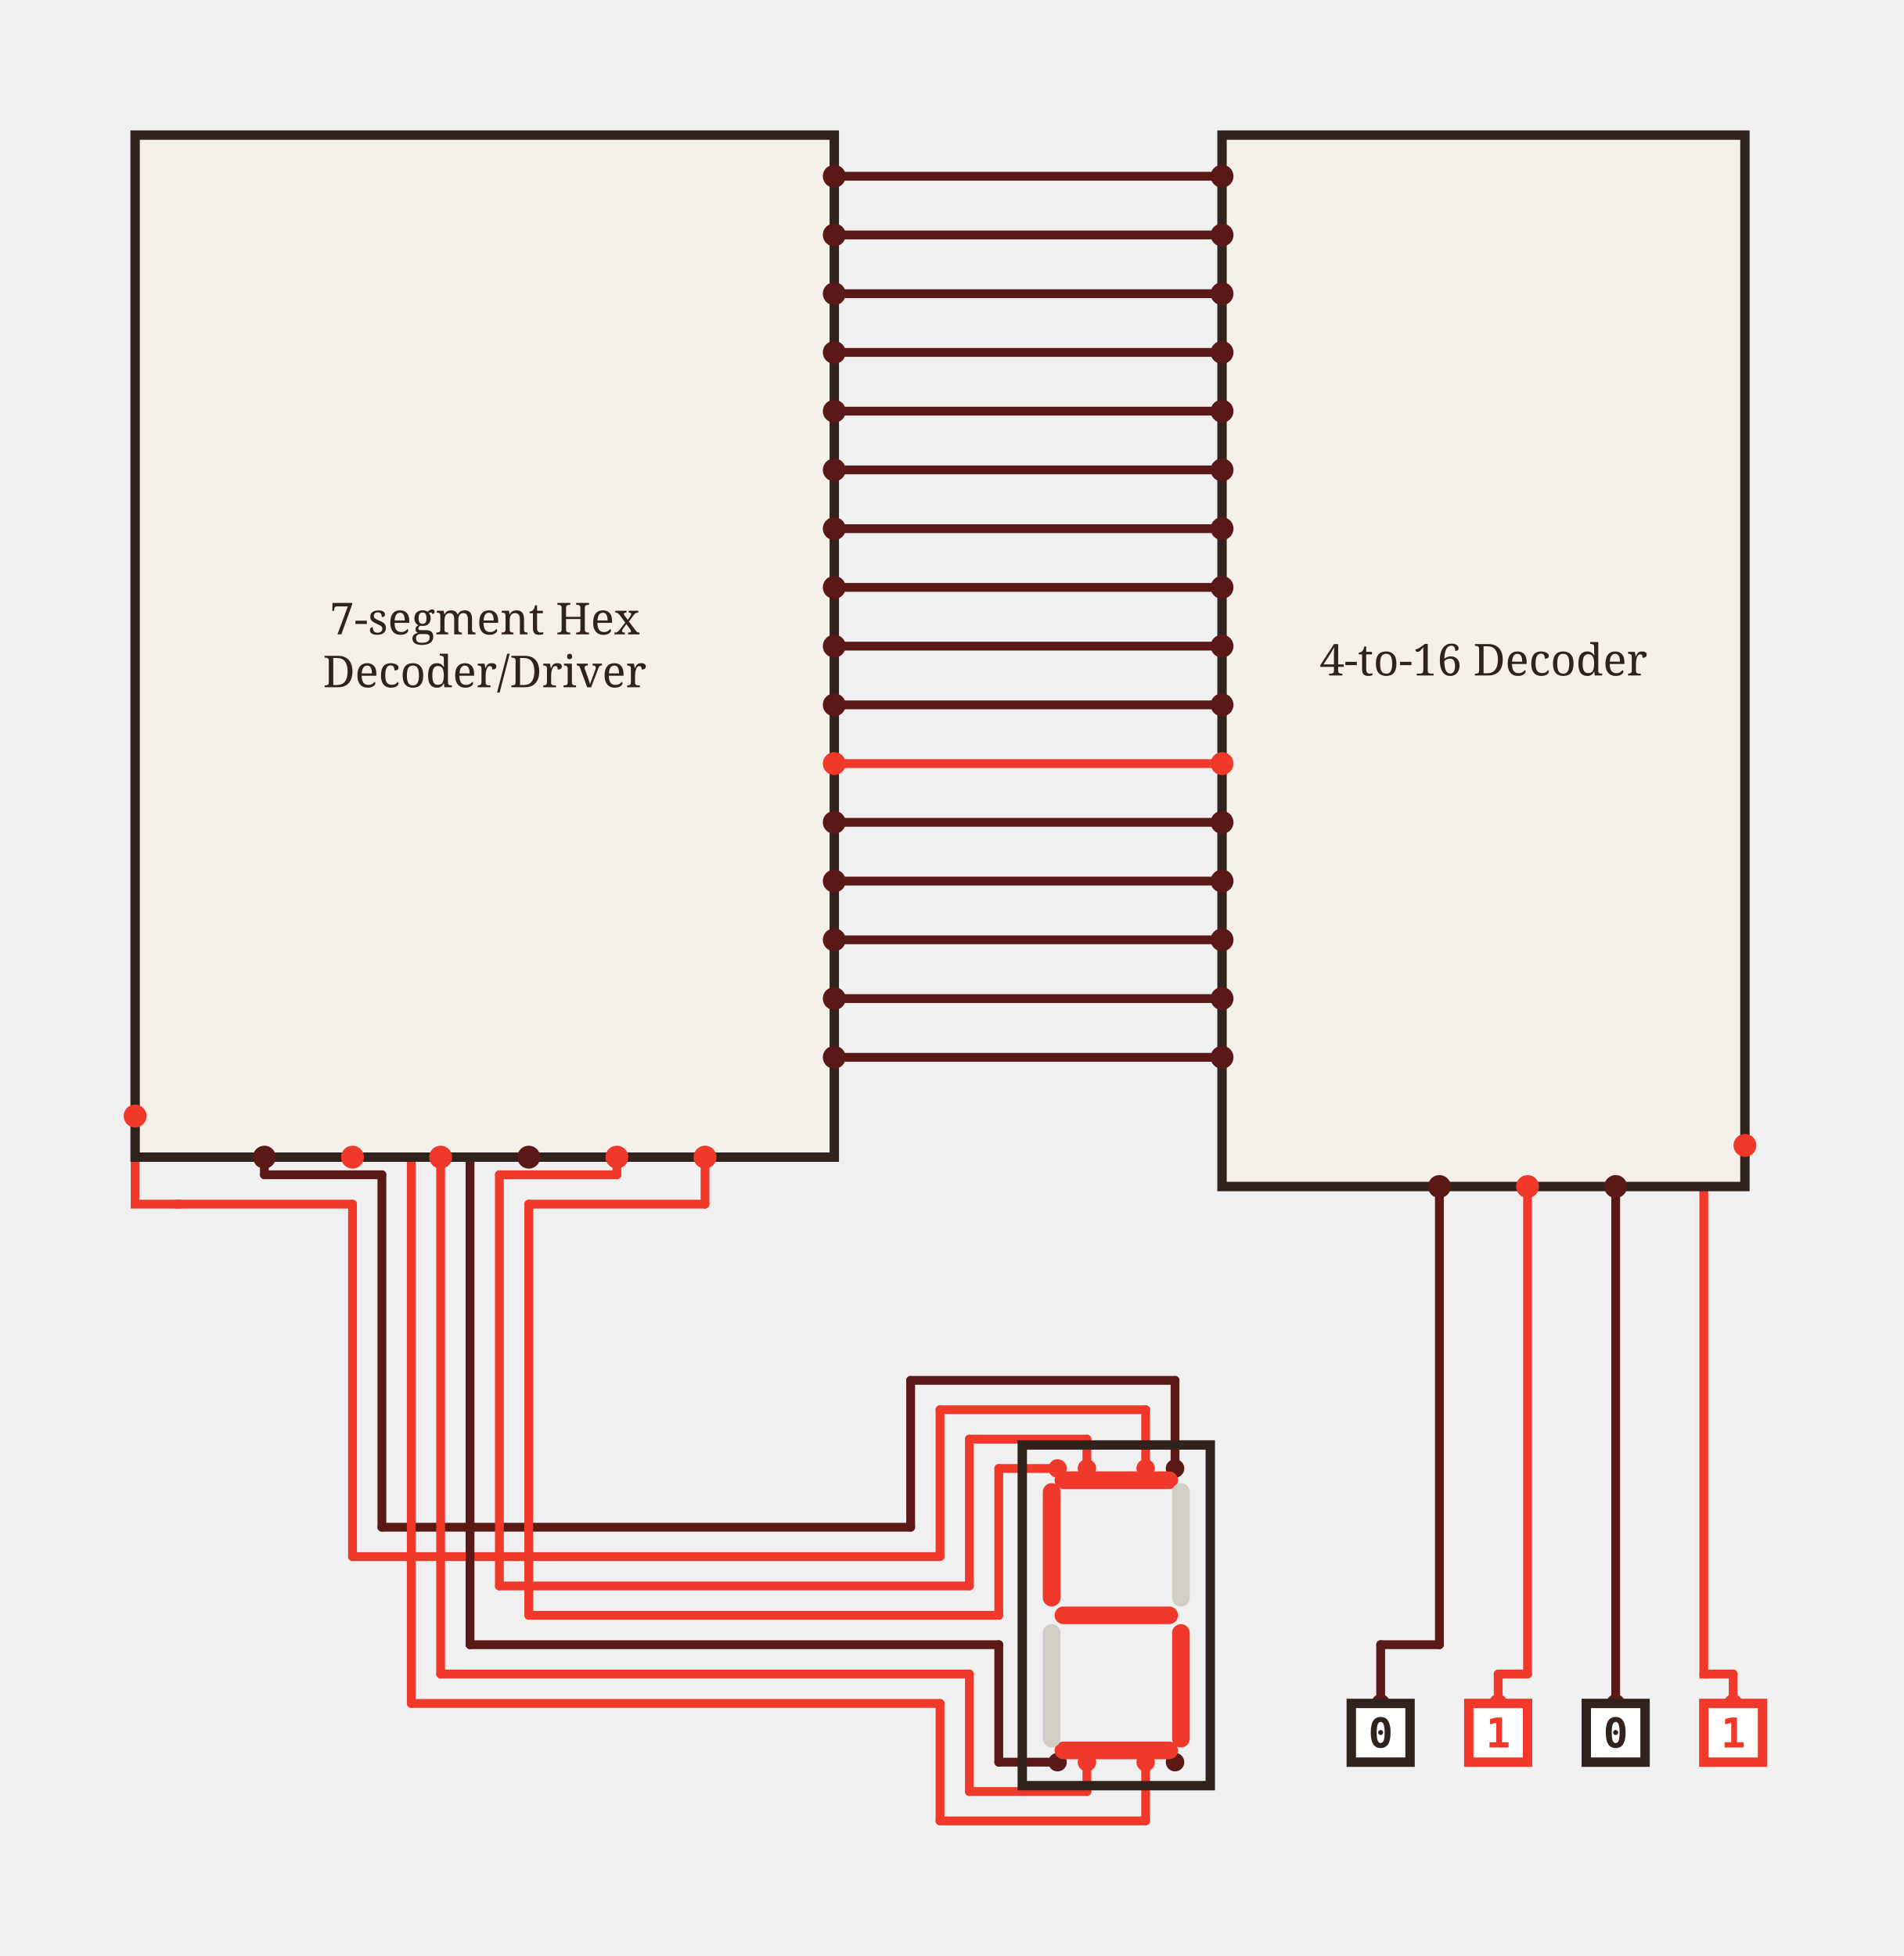
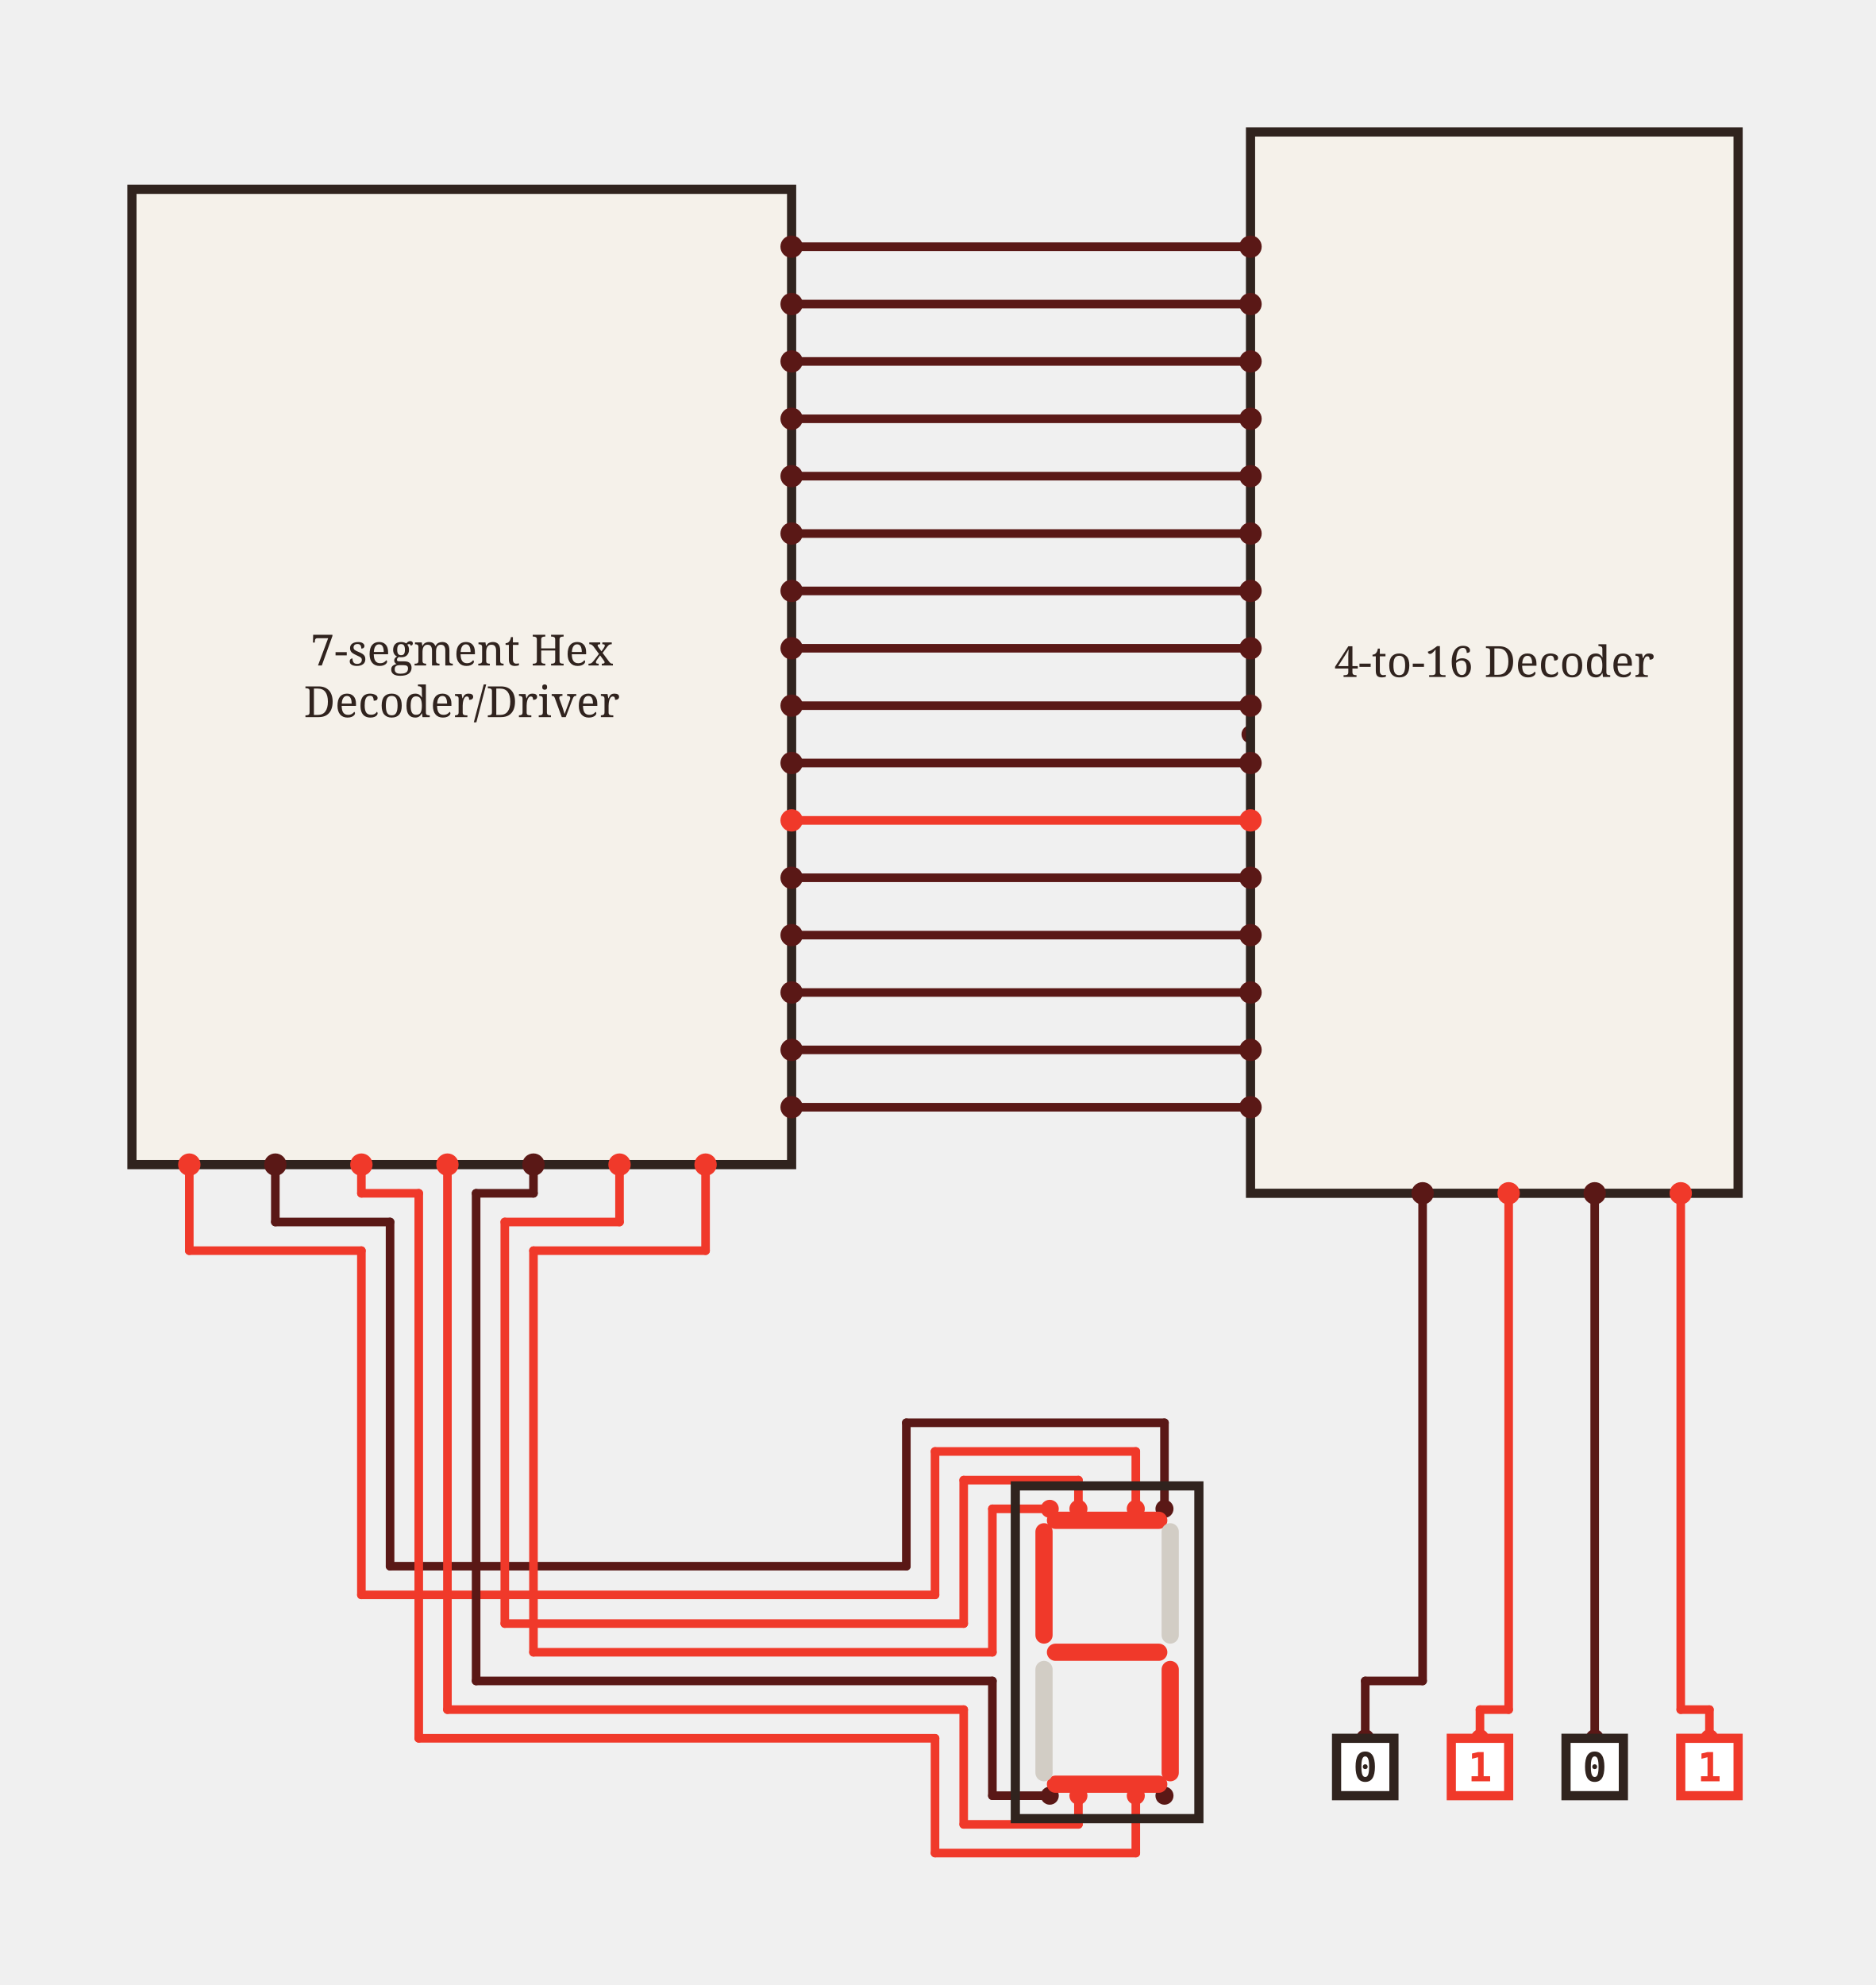
- <svg xmlns="http://www.w3.org/2000/svg" width="1296" height="1332" viewBox="0 0 648 666">
-   <g transform="translate(-580,240)">
+ <svg xmlns="http://www.w3.org/2000/svg" width="1308" height="1384" viewBox="0 0 654 692">
+   <g transform="translate(-574,266)">
    <line x1="1170" y1="340" x2="1170" y2="330" stroke="#f0392a" stroke-width="3.0" stroke-linecap="round" />
-     <line x1="1130" y1="340" x2="1130" y2="164" stroke="#5a1816" stroke-width="3.0" stroke-linecap="round" />
+     <line x1="1130" y1="340" x2="1130" y2="150" stroke="#5a1816" stroke-width="3.0" stroke-linecap="round" />
    <line x1="1090" y1="340" x2="1090" y2="330" stroke="#f0392a" stroke-width="3.0" stroke-linecap="round" />
    <line x1="1050" y1="340" x2="1050" y2="320" stroke="#5a1816" stroke-width="3.0" stroke-linecap="round" />
    <line x1="1090" y1="330" x2="1100" y2="330" stroke="#f0392a" stroke-width="3.0" stroke-linecap="round" />
-     <line x1="1100" y1="330" x2="1100" y2="164" stroke="#f0392a" stroke-width="3.0" stroke-linecap="round" />
+     <line x1="1100" y1="330" x2="1100" y2="150" stroke="#f0392a" stroke-width="3.0" stroke-linecap="round" />
    <line x1="1050" y1="320" x2="1070" y2="320" stroke="#5a1816" stroke-width="3.0" stroke-linecap="round" />
    <line x1="940" y1="260" x2="920" y2="260" stroke="#f0392a" stroke-width="3.0" stroke-linecap="round" />
    <line x1="950" y1="260" x2="950" y2="250" stroke="#f0392a" stroke-width="3.0" stroke-linecap="round" />
    <line x1="970" y1="260" x2="970" y2="240" stroke="#f0392a" stroke-width="3.0" stroke-linecap="round" />
    <line x1="980" y1="260" x2="980" y2="230" stroke="#5a1816" stroke-width="3.0" stroke-linecap="round" />
    <line x1="940" y1="360" x2="920" y2="360" stroke="#5a1816" stroke-width="3.0" stroke-linecap="round" />
    <line x1="950" y1="360" x2="950" y2="370" stroke="#f0392a" stroke-width="3.0" stroke-linecap="round" />
    <line x1="970" y1="360" x2="970" y2="380" stroke="#f0392a" stroke-width="3.0" stroke-linecap="round" />
    <line x1="980" y1="230" x2="890" y2="230" stroke="#5a1816" stroke-width="3.0" stroke-linecap="round" />
    <line x1="950" y1="370" x2="910" y2="370" stroke="#f0392a" stroke-width="3.0" stroke-linecap="round" />
    <line x1="920" y1="360" x2="920" y2="320" stroke="#5a1816" stroke-width="3.0" stroke-linecap="round" />
    <line x1="910" y1="370" x2="910" y2="330" stroke="#f0392a" stroke-width="3.0" stroke-linecap="round" />
    <line x1="970" y1="380" x2="900" y2="380" stroke="#f0392a" stroke-width="3.0" stroke-linecap="round" />
    <line x1="900" y1="380" x2="900" y2="340" stroke="#f0392a" stroke-width="3.0" stroke-linecap="round" />
    <line x1="920" y1="320" x2="740" y2="320" stroke="#5a1816" stroke-width="3.0" stroke-linecap="round" />
    <line x1="910" y1="330" x2="730" y2="330" stroke="#f0392a" stroke-width="3.0" stroke-linecap="round" />
    <line x1="900" y1="340" x2="720" y2="340" stroke="#f0392a" stroke-width="3.0" stroke-linecap="round" />
    <line x1="920" y1="260" x2="920" y2="310" stroke="#f0392a" stroke-width="3.0" stroke-linecap="round" />
    <line x1="950" y1="250" x2="910" y2="250" stroke="#f0392a" stroke-width="3.0" stroke-linecap="round" />
    <line x1="910" y1="250" x2="910" y2="300" stroke="#f0392a" stroke-width="3.0" stroke-linecap="round" />
    <line x1="970" y1="240" x2="900" y2="240" stroke="#f0392a" stroke-width="3.0" stroke-linecap="round" />
    <line x1="900" y1="240" x2="900" y2="290" stroke="#f0392a" stroke-width="3.0" stroke-linecap="round" />
    <line x1="890" y1="230" x2="890" y2="280" stroke="#5a1816" stroke-width="3.0" stroke-linecap="round" />
    <line x1="910" y1="300" x2="750" y2="300" stroke="#f0392a" stroke-width="3.0" stroke-linecap="round" />
    <line x1="900" y1="290" x2="700" y2="290" stroke="#f0392a" stroke-width="3.0" stroke-linecap="round" />
    <line x1="890" y1="280" x2="710" y2="280" stroke="#5a1816" stroke-width="3.0" stroke-linecap="round" />
    <line x1="920" y1="310" x2="760" y2="310" stroke="#f0392a" stroke-width="3.0" stroke-linecap="round" />
    <line x1="700" y1="150" x2="720" y2="150" stroke="#f0392a" stroke-width="3.0" stroke-linecap="round" />
-     <line x1="700" y1="150" x2="700" y2="154" stroke="#f0392a" stroke-width="3.0" stroke-linecap="round" />
+     <line x1="700" y1="150" x2="700" y2="140" stroke="#f0392a" stroke-width="3.0" stroke-linecap="round" />
    <line x1="720" y1="150" x2="720" y2="340" stroke="#f0392a" stroke-width="3.0" stroke-linecap="round" />
    <line x1="670" y1="160" x2="710" y2="160" stroke="#5a1816" stroke-width="3.0" stroke-linecap="round" />
-     <line x1="670" y1="160" x2="670" y2="154" stroke="#5a1816" stroke-width="3.0" stroke-linecap="round" />
+     <line x1="670" y1="160" x2="670" y2="140" stroke="#5a1816" stroke-width="3.0" stroke-linecap="round" />
    <line x1="710" y1="160" x2="710" y2="280" stroke="#5a1816" stroke-width="3.0" stroke-linecap="round" />
    <line x1="640" y1="170" x2="700" y2="170" stroke="#f0392a" stroke-width="3.0" stroke-linecap="round" />
-     <polyline points="640,170 626,170 626,140" fill="none" stroke="#f0392a" stroke-width="3.0" stroke-linecap="square" stroke-linejoin="miter" />
+     <line x1="640" y1="170" x2="640" y2="140" stroke="#f0392a" stroke-width="3.0" stroke-linecap="round" />
    <line x1="700" y1="170" x2="700" y2="290" stroke="#f0392a" stroke-width="3.0" stroke-linecap="round" />
    <line x1="760" y1="150" x2="740" y2="150" stroke="#5a1816" stroke-width="3.0" stroke-linecap="round" />
-     <line x1="760" y1="150" x2="760" y2="154" stroke="#5a1816" stroke-width="3.0" stroke-linecap="round" />
+     <line x1="760" y1="150" x2="760" y2="140" stroke="#5a1816" stroke-width="3.0" stroke-linecap="round" />
    <line x1="740" y1="150" x2="740" y2="320" stroke="#5a1816" stroke-width="3.0" stroke-linecap="round" />
    <line x1="790" y1="160" x2="750" y2="160" stroke="#f0392a" stroke-width="3.0" stroke-linecap="round" />
-     <line x1="790" y1="160" x2="790" y2="154" stroke="#f0392a" stroke-width="3.0" stroke-linecap="round" />
+     <line x1="790" y1="160" x2="790" y2="140" stroke="#f0392a" stroke-width="3.0" stroke-linecap="round" />
    <line x1="820" y1="170" x2="760" y2="170" stroke="#f0392a" stroke-width="3.0" stroke-linecap="round" />
-     <line x1="820" y1="170" x2="820" y2="154" stroke="#f0392a" stroke-width="3.0" stroke-linecap="round" />
+     <line x1="820" y1="170" x2="820" y2="140" stroke="#f0392a" stroke-width="3.0" stroke-linecap="round" />
    <line x1="760" y1="170" x2="760" y2="310" stroke="#f0392a" stroke-width="3.0" stroke-linecap="round" />
    <line x1="750" y1="160" x2="750" y2="300" stroke="#f0392a" stroke-width="3.0" stroke-linecap="round" />
-     <line x1="730" y1="330" x2="730" y2="154" stroke="#f0392a" stroke-width="3.0" stroke-linecap="round" />
-     <line x1="996" y1="120" x2="864" y2="120" stroke="#5a1816" stroke-width="3.0" stroke-linecap="round" />
-     <line x1="996" y1="100" x2="864" y2="100" stroke="#5a1816" stroke-width="3.0" stroke-linecap="round" />
-     <line x1="996" y1="80" x2="864" y2="80" stroke="#5a1816" stroke-width="3.0" stroke-linecap="round" />
-     <line x1="996" y1="60" x2="864" y2="60" stroke="#5a1816" stroke-width="3.0" stroke-linecap="round" />
-     <line x1="996" y1="40" x2="864" y2="40" stroke="#5a1816" stroke-width="3.0" stroke-linecap="round" />
-     <line x1="996" y1="20" x2="864" y2="20" stroke="#f0392a" stroke-width="3.0" stroke-linecap="round" />
-     <line x1="996" y1="0" x2="864" y2="0" stroke="#5a1816" stroke-width="3.0" stroke-linecap="round" />
-     <line x1="996" y1="-20" x2="864" y2="-20" stroke="#5a1816" stroke-width="3.0" stroke-linecap="round" />
-     <polyline points="996,-20 1010,-20 1010,-10" fill="none" stroke="#5a1816" stroke-width="3.0" stroke-linecap="square" stroke-linejoin="miter" />
-     <line x1="996" y1="-40" x2="864" y2="-40" stroke="#5a1816" stroke-width="3.0" stroke-linecap="round" />
-     <line x1="996" y1="-60" x2="864" y2="-60" stroke="#5a1816" stroke-width="3.0" stroke-linecap="round" />
-     <line x1="996" y1="-80" x2="864" y2="-80" stroke="#5a1816" stroke-width="3.0" stroke-linecap="round" />
-     <line x1="996" y1="-100" x2="864" y2="-100" stroke="#5a1816" stroke-width="3.0" stroke-linecap="round" />
-     <line x1="996" y1="-120" x2="864" y2="-120" stroke="#5a1816" stroke-width="3.0" stroke-linecap="round" />
-     <line x1="996" y1="-140" x2="864" y2="-140" stroke="#5a1816" stroke-width="3.0" stroke-linecap="round" />
-     <line x1="996" y1="-160" x2="864" y2="-160" stroke="#5a1816" stroke-width="3.0" stroke-linecap="round" />
-     <line x1="996" y1="-180" x2="864" y2="-180" stroke="#5a1816" stroke-width="3.0" stroke-linecap="round" />
-     <polyline points="1174,150 1160,150 1160,330" fill="none" stroke="#f0392a" stroke-width="3.0" stroke-linecap="square" stroke-linejoin="miter" />
-     <line x1="1070" y1="164" x2="1070" y2="320" stroke="#5a1816" stroke-width="3.0" stroke-linecap="round" />
+     <line x1="730" y1="330" x2="730" y2="140" stroke="#f0392a" stroke-width="3.0" stroke-linecap="round" />
+     <line x1="1010" y1="120" x2="850" y2="120" stroke="#5a1816" stroke-width="3.0" stroke-linecap="round" />
+     <line x1="1010" y1="100" x2="850" y2="100" stroke="#5a1816" stroke-width="3.0" stroke-linecap="round" />
+     <line x1="1010" y1="80" x2="850" y2="80" stroke="#5a1816" stroke-width="3.0" stroke-linecap="round" />
+     <line x1="1010" y1="60" x2="850" y2="60" stroke="#5a1816" stroke-width="3.0" stroke-linecap="round" />
+     <line x1="1010" y1="40" x2="850" y2="40" stroke="#5a1816" stroke-width="3.0" stroke-linecap="round" />
+     <line x1="1010" y1="20" x2="850" y2="20" stroke="#f0392a" stroke-width="3.0" stroke-linecap="round" />
+     <line x1="1010" y1="0" x2="850" y2="0" stroke="#5a1816" stroke-width="3.0" stroke-linecap="round" />
+     <line x1="1010" y1="-20" x2="850" y2="-20" stroke="#5a1816" stroke-width="3.0" stroke-linecap="round" />
+     <line x1="1010" y1="-20" x2="1010" y2="-10" stroke="#5a1816" stroke-width="3.0" stroke-linecap="round" />
+     <line x1="1010" y1="-40" x2="850" y2="-40" stroke="#5a1816" stroke-width="3.0" stroke-linecap="round" />
+     <line x1="1010" y1="-60" x2="850" y2="-60" stroke="#5a1816" stroke-width="3.0" stroke-linecap="round" />
+     <line x1="1010" y1="-80" x2="850" y2="-80" stroke="#5a1816" stroke-width="3.0" stroke-linecap="round" />
+     <line x1="1010" y1="-100" x2="850" y2="-100" stroke="#5a1816" stroke-width="3.0" stroke-linecap="round" />
+     <line x1="1010" y1="-120" x2="850" y2="-120" stroke="#5a1816" stroke-width="3.0" stroke-linecap="round" />
+     <line x1="1010" y1="-140" x2="850" y2="-140" stroke="#5a1816" stroke-width="3.0" stroke-linecap="round" />
+     <line x1="1010" y1="-160" x2="850" y2="-160" stroke="#5a1816" stroke-width="3.0" stroke-linecap="round" />
+     <line x1="1010" y1="-180" x2="850" y2="-180" stroke="#5a1816" stroke-width="3.0" stroke-linecap="round" />
+     <line x1="1160" y1="150" x2="1160" y2="330" stroke="#f0392a" stroke-width="3.0" stroke-linecap="round" />
+     <line x1="1070" y1="150" x2="1070" y2="320" stroke="#5a1816" stroke-width="3.0" stroke-linecap="round" />
    <line x1="1170" y1="330" x2="1160" y2="330" stroke="#f0392a" stroke-width="3.0" stroke-linecap="round" />
    <circle cx="1170" cy="340" r="3.15" fill="#f0392a" />
    <circle cx="1130" cy="340" r="3.15" fill="#5a1816" />
    <circle cx="1090" cy="340" r="3.15" fill="#f0392a" />
    <circle cx="1050" cy="340" r="3.15" fill="#5a1816" />
    <circle cx="940" cy="260" r="3.15" fill="#f0392a" />
    <circle cx="950" cy="260" r="3.15" fill="#f0392a" />
    <circle cx="970" cy="260" r="3.15" fill="#f0392a" />
    <circle cx="980" cy="260" r="3.15" fill="#5a1816" />
    <circle cx="940" cy="360" r="3.15" fill="#5a1816" />
    <circle cx="950" cy="360" r="3.15" fill="#f0392a" />
    <circle cx="970" cy="360" r="3.15" fill="#f0392a" />
    <circle cx="980" cy="360" r="3.15" fill="#5a1816" />
-     <circle cx="996" cy="120" r="3.15" fill="#5a1816" />
-     <circle cx="996" cy="100" r="3.15" fill="#5a1816" />
-     <circle cx="996" cy="80" r="3.15" fill="#5a1816" />
-     <circle cx="996" cy="60" r="3.15" fill="#5a1816" />
-     <circle cx="996" cy="40" r="3.15" fill="#5a1816" />
-     <circle cx="996" cy="20" r="3.15" fill="#f0392a" />
-     <circle cx="996" cy="0" r="3.15" fill="#5a1816" />
-     <circle cx="996" cy="-20" r="3.15" fill="#5a1816" />
-     <circle cx="996" cy="-40" r="3.15" fill="#5a1816" />
-     <circle cx="996" cy="-60" r="3.15" fill="#5a1816" />
-     <circle cx="996" cy="-80" r="3.15" fill="#5a1816" />
-     <circle cx="996" cy="-100" r="3.15" fill="#5a1816" />
-     <circle cx="996" cy="-120" r="3.15" fill="#5a1816" />
-     <circle cx="996" cy="-140" r="3.15" fill="#5a1816" />
-     <circle cx="996" cy="-160" r="3.15" fill="#5a1816" />
-     <circle cx="996" cy="-180" r="3.15" fill="#5a1816" />
-     <circle cx="1130" cy="164" r="3.15" fill="#5a1816" />
-     <circle cx="1174" cy="150" r="3.15" fill="#f0392a" />
-     <circle cx="1070" cy="164" r="3.15" fill="#5a1816" />
-     <circle cx="1100" cy="164" r="3.15" fill="#f0392a" />
-     <circle cx="864" cy="-180" r="3.15" fill="#5a1816" />
-     <circle cx="864" cy="120" r="3.15" fill="#5a1816" />
-     <circle cx="864" cy="100" r="3.15" fill="#5a1816" />
-     <circle cx="864" cy="80" r="3.15" fill="#5a1816" />
-     <circle cx="864" cy="60" r="3.15" fill="#5a1816" />
-     <circle cx="864" cy="40" r="3.15" fill="#5a1816" />
-     <circle cx="864" cy="20" r="3.15" fill="#f0392a" />
-     <circle cx="864" cy="0" r="3.15" fill="#5a1816" />
-     <circle cx="864" cy="-20" r="3.15" fill="#5a1816" />
-     <circle cx="864" cy="-40" r="3.15" fill="#5a1816" />
-     <circle cx="864" cy="-60" r="3.15" fill="#5a1816" />
-     <circle cx="864" cy="-80" r="3.15" fill="#5a1816" />
-     <circle cx="864" cy="-100" r="3.15" fill="#5a1816" />
-     <circle cx="864" cy="-120" r="3.15" fill="#5a1816" />
-     <circle cx="864" cy="-140" r="3.15" fill="#5a1816" />
-     <circle cx="864" cy="-160" r="3.15" fill="#5a1816" />
-     <circle cx="626" cy="140" r="3.15" fill="#f0392a" />
-     <circle cx="670" cy="154" r="3.15" fill="#5a1816" />
-     <circle cx="700" cy="154" r="3.15" fill="#f0392a" />
-     <circle cx="730" cy="154" r="3.15" fill="#f0392a" />
-     <circle cx="760" cy="154" r="3.15" fill="#5a1816" />
-     <circle cx="790" cy="154" r="3.15" fill="#f0392a" />
-     <circle cx="820" cy="154" r="3.15" fill="#f0392a" />
+     <circle cx="1010" cy="120" r="3.15" fill="#5a1816" />
+     <circle cx="1010" cy="100" r="3.15" fill="#5a1816" />
+     <circle cx="1010" cy="80" r="3.15" fill="#5a1816" />
+     <circle cx="1010" cy="60" r="3.15" fill="#5a1816" />
+     <circle cx="1010" cy="40" r="3.15" fill="#5a1816" />
+     <circle cx="1010" cy="20" r="3.15" fill="#f0392a" />
+     <circle cx="1010" cy="0" r="3.15" fill="#5a1816" />
+     <circle cx="1010" cy="-20" r="3.15" fill="#5a1816" />
+     <circle cx="1010" cy="-40" r="3.15" fill="#5a1816" />
+     <circle cx="1010" cy="-60" r="3.15" fill="#5a1816" />
+     <circle cx="1010" cy="-80" r="3.15" fill="#5a1816" />
+     <circle cx="1010" cy="-100" r="3.15" fill="#5a1816" />
+     <circle cx="1010" cy="-120" r="3.15" fill="#5a1816" />
+     <circle cx="1010" cy="-140" r="3.15" fill="#5a1816" />
+     <circle cx="1010" cy="-160" r="3.15" fill="#5a1816" />
+     <circle cx="1010" cy="-180" r="3.15" fill="#5a1816" />
+     <circle cx="1130" cy="150" r="3.15" fill="#5a1816" />
+     <circle cx="1160" cy="150" r="3.15" fill="#f0392a" />
+     <circle cx="1070" cy="150" r="3.15" fill="#5a1816" />
+     <circle cx="1100" cy="150" r="3.15" fill="#f0392a" />
+     <circle cx="850" cy="-180" r="3.15" fill="#5a1816" />
+     <circle cx="850" cy="120" r="3.15" fill="#5a1816" />
+     <circle cx="850" cy="100" r="3.15" fill="#5a1816" />
+     <circle cx="850" cy="80" r="3.15" fill="#5a1816" />
+     <circle cx="850" cy="60" r="3.15" fill="#5a1816" />
+     <circle cx="850" cy="40" r="3.15" fill="#5a1816" />
+     <circle cx="850" cy="20" r="3.15" fill="#f0392a" />
+     <circle cx="850" cy="0" r="3.15" fill="#5a1816" />
+     <circle cx="850" cy="-20" r="3.15" fill="#5a1816" />
+     <circle cx="850" cy="-40" r="3.15" fill="#5a1816" />
+     <circle cx="850" cy="-60" r="3.15" fill="#5a1816" />
+     <circle cx="850" cy="-80" r="3.15" fill="#5a1816" />
+     <circle cx="850" cy="-100" r="3.15" fill="#5a1816" />
+     <circle cx="850" cy="-120" r="3.15" fill="#5a1816" />
+     <circle cx="850" cy="-140" r="3.15" fill="#5a1816" />
+     <circle cx="850" cy="-160" r="3.15" fill="#5a1816" />
+     <circle cx="640" cy="140" r="3.15" fill="#f0392a" />
+     <circle cx="670" cy="140" r="3.15" fill="#5a1816" />
+     <circle cx="700" cy="140" r="3.15" fill="#f0392a" />
+     <circle cx="730" cy="140" r="3.15" fill="#f0392a" />
+     <circle cx="760" cy="140" r="3.15" fill="#5a1816" />
+     <circle cx="790" cy="140" r="3.15" fill="#f0392a" />
+     <circle cx="820" cy="140" r="3.15" fill="#f0392a" />
    <circle cx="1010" cy="-10" r="3.15" fill="#5a1816" />
    <rect x="1160" y="340" width="20" height="20" fill="#ffffff" stroke="#f0392a" stroke-width="3.2" />
    <text x="1170" y="355" font-family="Fira Code, ui-monospace, monospace" font-size="14" font-weight="600" text-anchor="middle" fill="#f0392a">1</text>
    <rect x="1120" y="340" width="20" height="20" fill="#ffffff" stroke="#30231e" stroke-width="3.2" />
    <text x="1130" y="355" font-family="Fira Code, ui-monospace, monospace" font-size="14" font-weight="600" text-anchor="middle" fill="#30231e">0</text>
    <rect x="1080" y="340" width="20" height="20" fill="#ffffff" stroke="#f0392a" stroke-width="3.2" />
    <text x="1090" y="355" font-family="Fira Code, ui-monospace, monospace" font-size="14" font-weight="600" text-anchor="middle" fill="#f0392a">1</text>
    <rect x="1040" y="340" width="20" height="20" fill="#ffffff" stroke="#30231e" stroke-width="3.2" />
    <text x="1050" y="355" font-family="Fira Code, ui-monospace, monospace" font-size="14" font-weight="600" text-anchor="middle" fill="#30231e">0</text>
    <g transform="translate(960,310) rotate(0)">
      <rect x="-32" y="-58" width="64" height="116" fill="none" stroke="#30231e" stroke-width="3.2" />
      <path d="M -18 -46 L 18 -46" stroke="#f0392a" stroke-width="6" stroke-linecap="round" />
      <path d="M 22 -42 L 22 -6" stroke="#d2cdc5" stroke-width="6" stroke-linecap="round" />
      <path d="M 22 6 L 22 42" stroke="#f0392a" stroke-width="6" stroke-linecap="round" />
      <path d="M -18 46 L 18 46" stroke="#f0392a" stroke-width="6" stroke-linecap="round" />
      <path d="M -22 6 L -22 42" stroke="#d2cdc5" stroke-width="6" stroke-linecap="round" />
      <path d="M -22 -42 L -22 -6" stroke="#f0392a" stroke-width="6" stroke-linecap="round" />
      <path d="M -18 0 L 18 0" stroke="#f0392a" stroke-width="6" stroke-linecap="round" />
    </g>
-     <rect x="996" y="-194" width="178" height="358" fill="#f5f1ea" stroke="#30231e" stroke-width="3.2" />
-     <text x="1085.0" y="-10.0" font-family="Young Serif, Georgia, serif" font-size="15" text-anchor="middle" fill="#30231e">4-to-16 Decoder</text>
-     <circle cx="1130" cy="164" r="3.9" fill="#5a1816" />
-     <circle cx="1174" cy="150" r="3.9" fill="#f0392a" />
-     <circle cx="1070" cy="164" r="3.9" fill="#5a1816" />
-     <circle cx="1100" cy="164" r="3.9" fill="#f0392a" />
-     <circle cx="996" cy="120" r="3.9" fill="#5a1816" />
-     <circle cx="996" cy="100" r="3.9" fill="#5a1816" />
-     <circle cx="996" cy="80" r="3.9" fill="#5a1816" />
-     <circle cx="996" cy="60" r="3.9" fill="#5a1816" />
-     <circle cx="996" cy="40" r="3.9" fill="#5a1816" />
-     <circle cx="996" cy="20" r="3.9" fill="#f0392a" />
-     <circle cx="996" cy="0" r="3.9" fill="#5a1816" />
-     <circle cx="996" cy="-20" r="3.9" fill="#5a1816" />
-     <circle cx="996" cy="-40" r="3.9" fill="#5a1816" />
-     <circle cx="996" cy="-60" r="3.9" fill="#5a1816" />
-     <circle cx="996" cy="-80" r="3.9" fill="#5a1816" />
-     <circle cx="996" cy="-100" r="3.9" fill="#5a1816" />
-     <circle cx="996" cy="-120" r="3.9" fill="#5a1816" />
-     <circle cx="996" cy="-140" r="3.9" fill="#5a1816" />
-     <circle cx="996" cy="-160" r="3.9" fill="#5a1816" />
-     <circle cx="996" cy="-180" r="3.9" fill="#5a1816" />
-     <rect x="626" y="-194" width="238" height="348" fill="#f5f1ea" stroke="#30231e" stroke-width="3.2" />
-     <text x="745.0" y="-24.0" font-family="Young Serif, Georgia, serif" font-size="15" text-anchor="middle" fill="#30231e">7-segment Hex</text>
-     <text x="745.0" y="-6.0" font-family="Young Serif, Georgia, serif" font-size="15" text-anchor="middle" fill="#30231e">Decoder/Driver</text>
-     <circle cx="864" cy="120" r="3.9" fill="#5a1816" />
-     <circle cx="864" cy="100" r="3.9" fill="#5a1816" />
-     <circle cx="864" cy="80" r="3.9" fill="#5a1816" />
-     <circle cx="864" cy="60" r="3.9" fill="#5a1816" />
-     <circle cx="864" cy="40" r="3.9" fill="#5a1816" />
-     <circle cx="864" cy="20" r="3.9" fill="#f0392a" />
-     <circle cx="864" cy="0" r="3.9" fill="#5a1816" />
-     <circle cx="864" cy="-20" r="3.9" fill="#5a1816" />
-     <circle cx="864" cy="-40" r="3.9" fill="#5a1816" />
-     <circle cx="864" cy="-60" r="3.9" fill="#5a1816" />
-     <circle cx="864" cy="-80" r="3.9" fill="#5a1816" />
-     <circle cx="864" cy="-100" r="3.9" fill="#5a1816" />
-     <circle cx="864" cy="-120" r="3.9" fill="#5a1816" />
-     <circle cx="864" cy="-140" r="3.9" fill="#5a1816" />
-     <circle cx="864" cy="-160" r="3.9" fill="#5a1816" />
-     <circle cx="864" cy="-180" r="3.9" fill="#5a1816" />
-     <circle cx="626" cy="140" r="3.9" fill="#f0392a" />
-     <circle cx="670" cy="154" r="3.9" fill="#5a1816" />
-     <circle cx="700" cy="154" r="3.9" fill="#f0392a" />
-     <circle cx="730" cy="154" r="3.9" fill="#f0392a" />
-     <circle cx="760" cy="154" r="3.9" fill="#5a1816" />
-     <circle cx="790" cy="154" r="3.9" fill="#f0392a" />
-     <circle cx="820" cy="154" r="3.9" fill="#f0392a" />
+     <rect x="1010" y="-220" width="170" height="370" fill="#f5f1ea" stroke="#30231e" stroke-width="3.2" />
+     <text x="1095.0" y="-30.0" font-family="Young Serif, Georgia, serif" font-size="15" text-anchor="middle" fill="#30231e">4-to-16 Decoder</text>
+     <circle cx="1130" cy="150" r="3.9" fill="#5a1816" />
+     <circle cx="1160" cy="150" r="3.9" fill="#f0392a" />
+     <circle cx="1070" cy="150" r="3.9" fill="#5a1816" />
+     <circle cx="1100" cy="150" r="3.9" fill="#f0392a" />
+     <circle cx="1010" cy="120" r="3.9" fill="#5a1816" />
+     <circle cx="1010" cy="100" r="3.9" fill="#5a1816" />
+     <circle cx="1010" cy="80" r="3.9" fill="#5a1816" />
+     <circle cx="1010" cy="60" r="3.9" fill="#5a1816" />
+     <circle cx="1010" cy="40" r="3.9" fill="#5a1816" />
+     <circle cx="1010" cy="20" r="3.9" fill="#f0392a" />
+     <circle cx="1010" cy="0" r="3.9" fill="#5a1816" />
+     <circle cx="1010" cy="-20" r="3.9" fill="#5a1816" />
+     <circle cx="1010" cy="-40" r="3.9" fill="#5a1816" />
+     <circle cx="1010" cy="-60" r="3.9" fill="#5a1816" />
+     <circle cx="1010" cy="-80" r="3.9" fill="#5a1816" />
+     <circle cx="1010" cy="-100" r="3.9" fill="#5a1816" />
+     <circle cx="1010" cy="-120" r="3.9" fill="#5a1816" />
+     <circle cx="1010" cy="-140" r="3.9" fill="#5a1816" />
+     <circle cx="1010" cy="-160" r="3.9" fill="#5a1816" />
+     <circle cx="1010" cy="-180" r="3.9" fill="#5a1816" />
+     <rect x="620" y="-200" width="230" height="340" fill="#f5f1ea" stroke="#30231e" stroke-width="3.2" />
+     <text x="735.0" y="-34.0" font-family="Young Serif, Georgia, serif" font-size="15" text-anchor="middle" fill="#30231e">7-segment Hex</text>
+     <text x="735.0" y="-16.0" font-family="Young Serif, Georgia, serif" font-size="15" text-anchor="middle" fill="#30231e">Decoder/Driver</text>
+     <circle cx="850" cy="120" r="3.9" fill="#5a1816" />
+     <circle cx="850" cy="100" r="3.9" fill="#5a1816" />
+     <circle cx="850" cy="80" r="3.9" fill="#5a1816" />
+     <circle cx="850" cy="60" r="3.9" fill="#5a1816" />
+     <circle cx="850" cy="40" r="3.9" fill="#5a1816" />
+     <circle cx="850" cy="20" r="3.9" fill="#f0392a" />
+     <circle cx="850" cy="0" r="3.9" fill="#5a1816" />
+     <circle cx="850" cy="-20" r="3.9" fill="#5a1816" />
+     <circle cx="850" cy="-40" r="3.9" fill="#5a1816" />
+     <circle cx="850" cy="-60" r="3.9" fill="#5a1816" />
+     <circle cx="850" cy="-80" r="3.9" fill="#5a1816" />
+     <circle cx="850" cy="-100" r="3.9" fill="#5a1816" />
+     <circle cx="850" cy="-120" r="3.9" fill="#5a1816" />
+     <circle cx="850" cy="-140" r="3.9" fill="#5a1816" />
+     <circle cx="850" cy="-160" r="3.9" fill="#5a1816" />
+     <circle cx="850" cy="-180" r="3.9" fill="#5a1816" />
+     <circle cx="640" cy="140" r="3.9" fill="#f0392a" />
+     <circle cx="670" cy="140" r="3.9" fill="#5a1816" />
+     <circle cx="700" cy="140" r="3.9" fill="#f0392a" />
+     <circle cx="730" cy="140" r="3.9" fill="#f0392a" />
+     <circle cx="760" cy="140" r="3.9" fill="#5a1816" />
+     <circle cx="790" cy="140" r="3.9" fill="#f0392a" />
+     <circle cx="820" cy="140" r="3.9" fill="#f0392a" />
  </g>
</svg>
